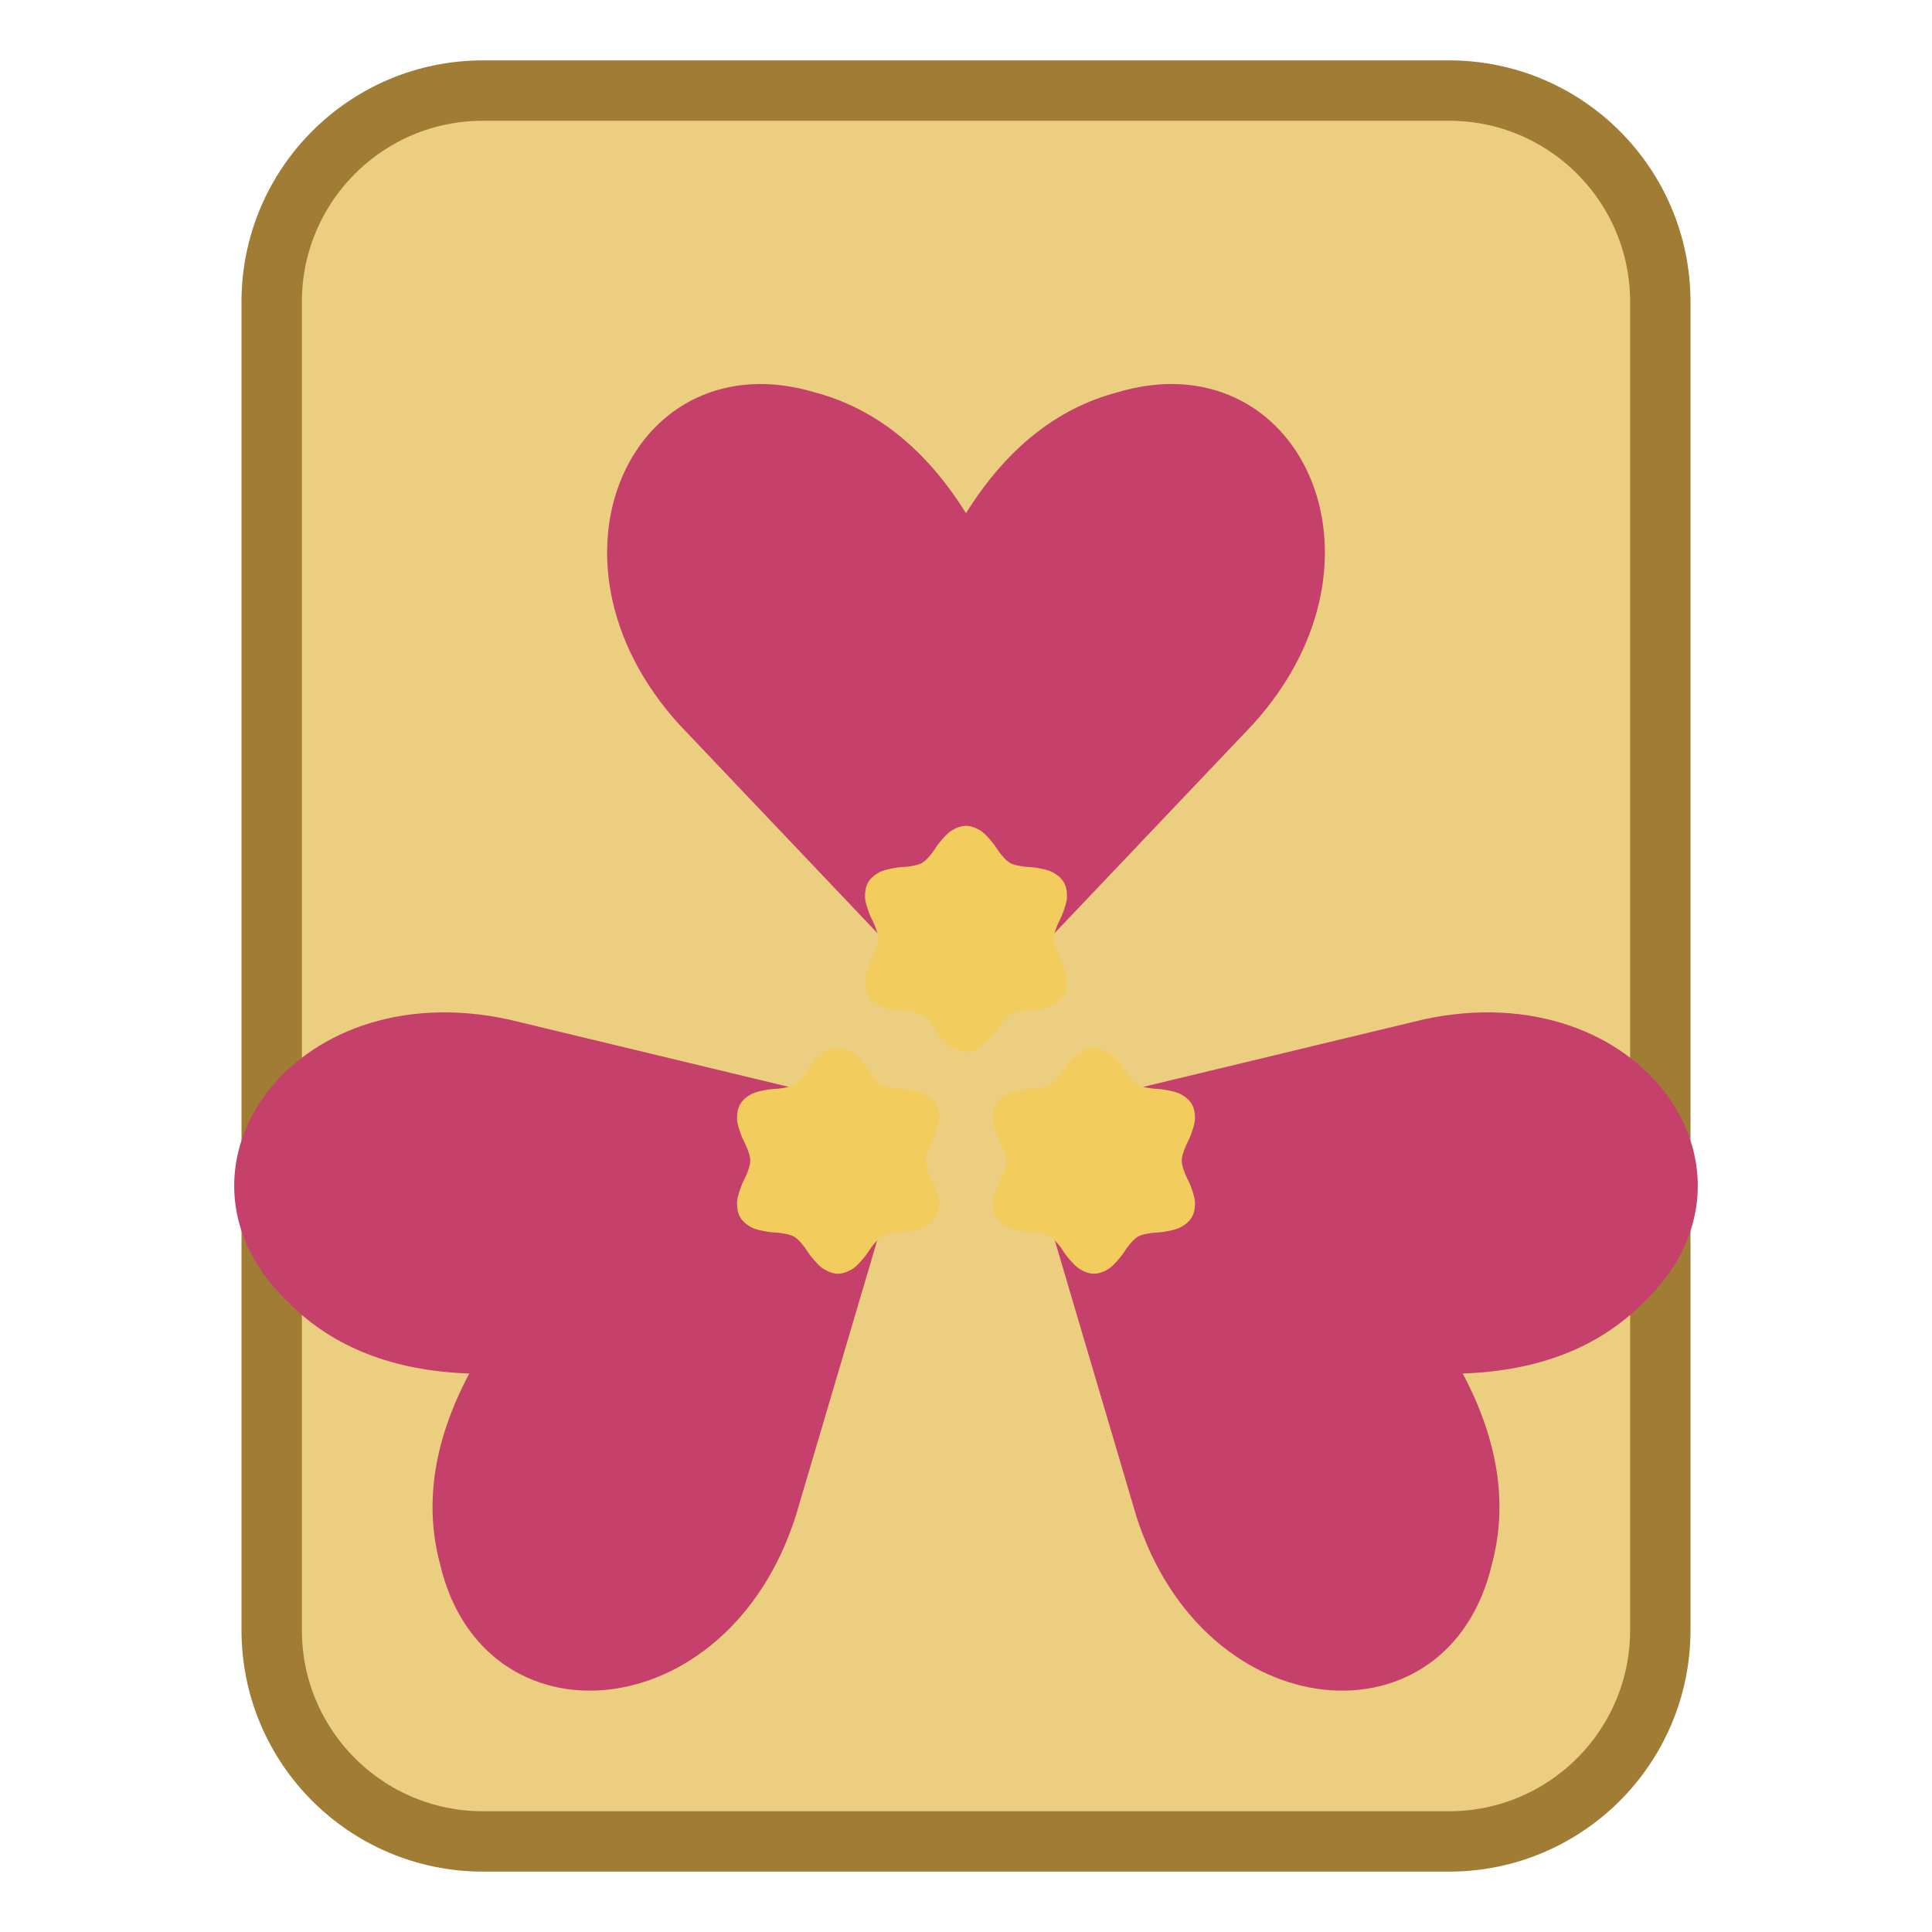
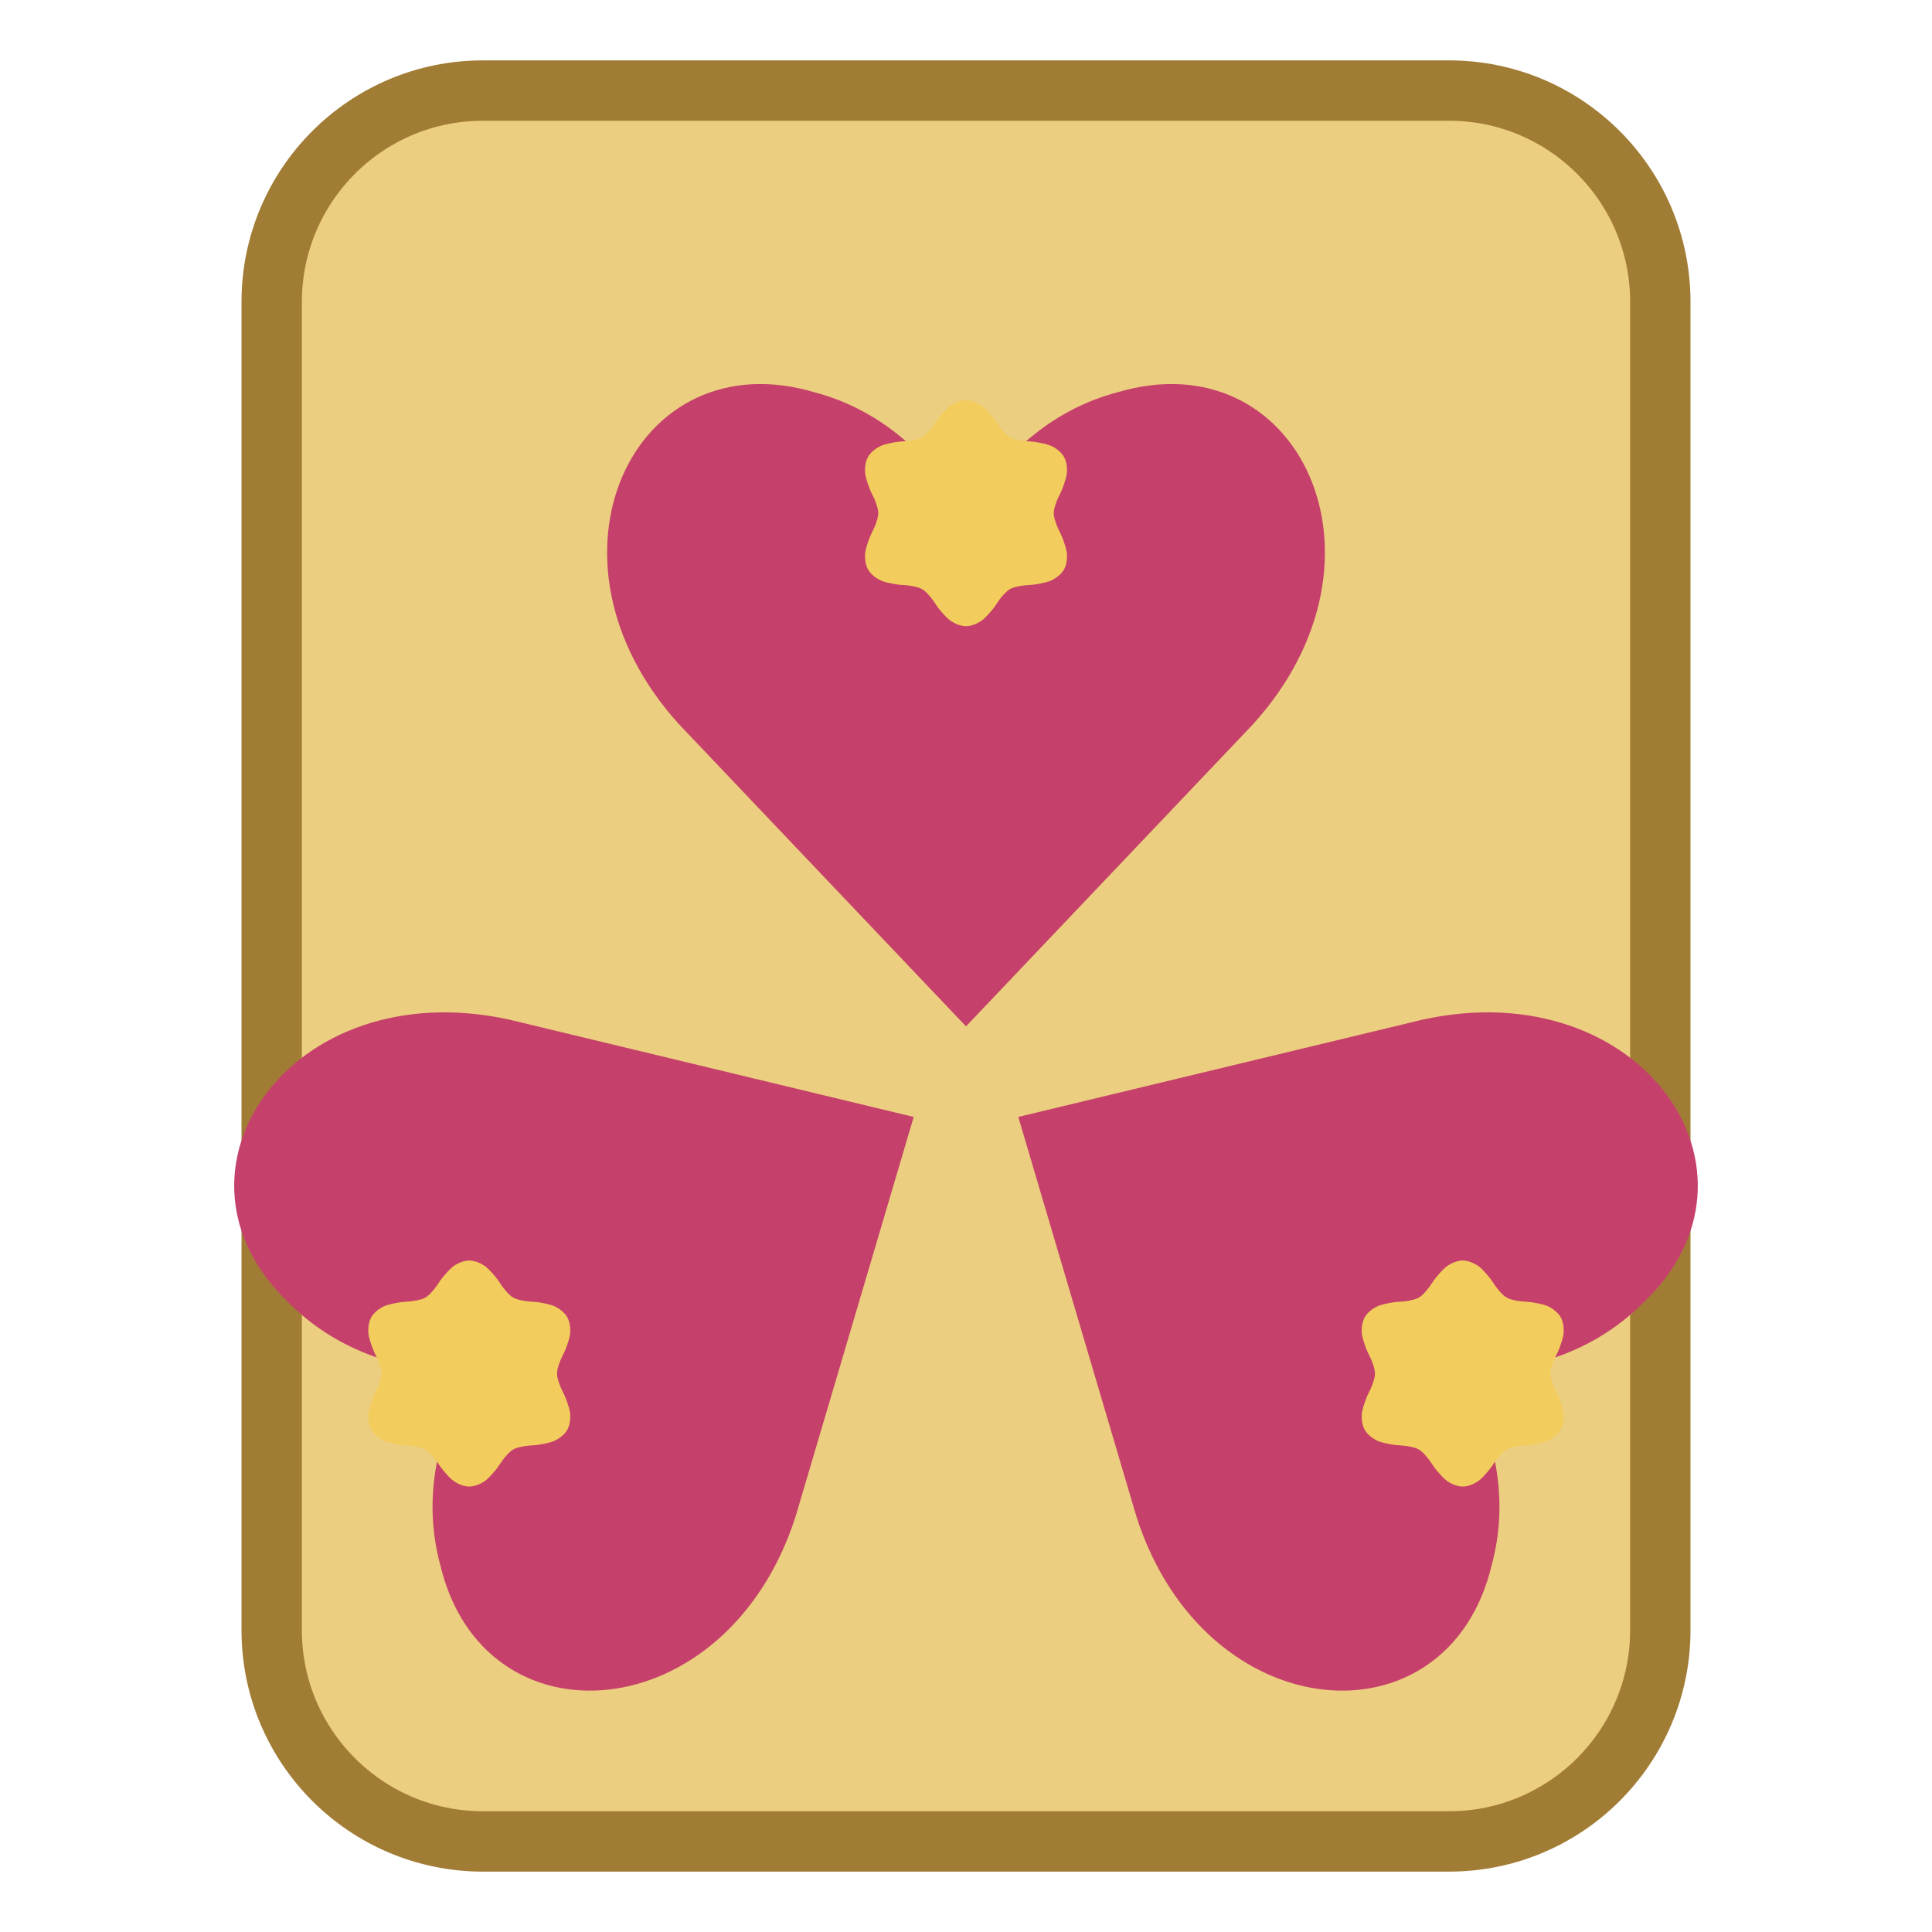
<svg xmlns="http://www.w3.org/2000/svg" viewBox="0 0 64 64" fill="none" role="img" aria-label="三心相聚">
  <rect x="9" y="3" width="46" height="58" rx="7" fill="#ECCE80" stroke="#A17C35" stroke-width="2" />
  <g transform="translate(32 36) scale(1) translate(-32 -36)">
-     <g transform="rotate(0 32 36)">
-       <g transform="translate(0 -0) rotate(0 32 29)">
-         <path d="M32 34 L22.5 24 C17.5 18.5 21 11.2 27 13 Q30 13.8 32 17 Q34 13.8 37 13 C43 11.2 46.5 18.5 41.5 24 Z" fill="#C5416B" />
-       </g>
+     <g transform="rotate(0 32 36) translate(0 -0) rotate(0 32 29)">
+       <path d="M32 34 L22.5 24 C17.5 18.5 21 11.2 27 13 Q30 13.8 32 17 Q34 13.8 37 13 C43 11.2 46.5 18.5 41.5 24 Z" fill="#C5416B" />
    </g>
-     <g transform="rotate(120 32 36)">
-       <g transform="translate(0 -0) rotate(0 32 29)">
-         <path d="M32 34 L22.5 24 C17.5 18.5 21 11.2 27 13 Q30 13.8 32 17 Q34 13.8 37 13 C43 11.2 46.5 18.5 41.5 24 Z" fill="#C5416B" />
-       </g>
+     <g transform="rotate(120 32 36) translate(0 -0) rotate(0 32 29)">
+       <path d="M32 34 L22.5 24 C17.5 18.5 21 11.2 27 13 Q30 13.8 32 17 Q34 13.8 37 13 C43 11.2 46.5 18.5 41.5 24 Z" fill="#C5416B" />
    </g>
-     <g transform="rotate(240 32 36)">
-       <g transform="translate(0 -0) rotate(0 32 29)">
-         <path d="M32 34 L22.5 24 C17.5 18.5 21 11.2 27 13 Q30 13.8 32 17 Q34 13.8 37 13 C43 11.2 46.5 18.5 41.5 24 Z" fill="#C5416B" />
-       </g>
+     <g transform="rotate(240 32 36) translate(0 -0) rotate(0 32 29)">
+       <path d="M32 34 L22.5 24 C17.5 18.5 21 11.2 27 13 Q30 13.8 32 17 Q34 13.8 37 13 C43 11.2 46.5 18.5 41.5 24 Z" fill="#C5416B" />
    </g>
    <g data-flower-center="bougainvillea">
-       <path d="M32 28.53C32.083 28.53 32.173 28.564 32.249 28.611C32.324 28.657 32.393 28.74 32.453 28.81C32.513 28.879 32.558 28.966 32.61 29.027C32.662 29.088 32.705 29.14 32.765 29.175C32.825 29.21 32.892 29.221 32.971 29.235C33.049 29.25 33.147 29.245 33.237 29.263C33.328 29.28 33.434 29.298 33.512 29.34C33.59 29.382 33.665 29.443 33.706 29.515C33.748 29.587 33.763 29.682 33.761 29.771C33.758 29.86 33.72 29.96 33.69 30.047C33.66 30.134 33.608 30.216 33.581 30.292C33.554 30.367 33.53 30.431 33.53 30.5C33.53 30.569 33.554 30.633 33.581 30.708C33.608 30.784 33.66 30.866 33.69 30.953C33.72 31.04 33.758 31.14 33.761 31.229C33.763 31.318 33.748 31.413 33.706 31.485C33.665 31.557 33.59 31.618 33.512 31.66C33.434 31.702 33.328 31.72 33.237 31.737C33.147 31.755 33.049 31.75 32.971 31.765C32.892 31.779 32.825 31.79 32.765 31.825C32.705 31.86 32.662 31.912 32.61 31.973C32.558 32.034 32.513 32.121 32.453 32.19C32.393 32.26 32.324 32.343 32.249 32.389C32.173 32.436 32.083 32.47 32 32.47C31.917 32.47 31.827 32.436 31.751 32.389C31.676 32.343 31.607 32.26 31.547 32.19C31.487 32.121 31.442 32.034 31.39 31.973C31.338 31.912 31.295 31.86 31.235 31.825C31.175 31.79 31.108 31.779 31.029 31.765C30.951 31.75 30.853 31.755 30.763 31.737C30.672 31.72 30.566 31.702 30.488 31.66C30.41 31.618 30.335 31.557 30.294 31.485C30.253 31.413 30.237 31.318 30.239 31.229C30.242 31.14 30.28 31.04 30.31 30.953C30.34 30.866 30.392 30.784 30.419 30.708C30.446 30.633 30.47 30.569 30.47 30.5C30.47 30.431 30.446 30.367 30.419 30.292C30.392 30.216 30.34 30.134 30.31 30.047C30.28 29.96 30.242 29.86 30.239 29.771C30.237 29.682 30.253 29.587 30.294 29.515C30.335 29.443 30.41 29.382 30.488 29.34C30.566 29.298 30.672 29.28 30.763 29.263C30.853 29.245 30.951 29.25 31.029 29.235C31.108 29.221 31.175 29.21 31.235 29.175C31.295 29.14 31.338 29.088 31.39 29.027C31.442 28.966 31.487 28.879 31.547 28.81C31.607 28.74 31.676 28.657 31.751 28.611C31.827 28.564 31.917 28.53 32 28.53Z" transform="translate(32 31.1) scale(1.9) translate(-32 -30.5)" fill="#F2CD5D" />
-       <path d="M32 28.53C32.083 28.53 32.173 28.564 32.249 28.611C32.324 28.657 32.393 28.74 32.453 28.81C32.513 28.879 32.558 28.966 32.61 29.027C32.662 29.088 32.705 29.14 32.765 29.175C32.825 29.21 32.892 29.221 32.971 29.235C33.049 29.25 33.147 29.245 33.237 29.263C33.328 29.28 33.434 29.298 33.512 29.34C33.59 29.382 33.665 29.443 33.706 29.515C33.748 29.587 33.763 29.682 33.761 29.771C33.758 29.86 33.72 29.96 33.69 30.047C33.66 30.134 33.608 30.216 33.581 30.292C33.554 30.367 33.53 30.431 33.53 30.5C33.53 30.569 33.554 30.633 33.581 30.708C33.608 30.784 33.66 30.866 33.69 30.953C33.72 31.04 33.758 31.14 33.761 31.229C33.763 31.318 33.748 31.413 33.706 31.485C33.665 31.557 33.59 31.618 33.512 31.66C33.434 31.702 33.328 31.72 33.237 31.737C33.147 31.755 33.049 31.75 32.971 31.765C32.892 31.779 32.825 31.79 32.765 31.825C32.705 31.86 32.662 31.912 32.61 31.973C32.558 32.034 32.513 32.121 32.453 32.19C32.393 32.26 32.324 32.343 32.249 32.389C32.173 32.436 32.083 32.47 32 32.47C31.917 32.47 31.827 32.436 31.751 32.389C31.676 32.343 31.607 32.26 31.547 32.19C31.487 32.121 31.442 32.034 31.39 31.973C31.338 31.912 31.295 31.86 31.235 31.825C31.175 31.79 31.108 31.779 31.029 31.765C30.951 31.75 30.853 31.755 30.763 31.737C30.672 31.72 30.566 31.702 30.488 31.66C30.41 31.618 30.335 31.557 30.294 31.485C30.253 31.413 30.237 31.318 30.239 31.229C30.242 31.14 30.28 31.04 30.31 30.953C30.34 30.866 30.392 30.784 30.419 30.708C30.446 30.633 30.47 30.569 30.47 30.5C30.47 30.431 30.446 30.367 30.419 30.292C30.392 30.216 30.34 30.134 30.31 30.047C30.28 29.96 30.242 29.86 30.239 29.771C30.237 29.682 30.253 29.587 30.294 29.515C30.335 29.443 30.41 29.382 30.488 29.34C30.566 29.298 30.672 29.28 30.763 29.263C30.853 29.245 30.951 29.25 31.029 29.235C31.108 29.221 31.175 29.21 31.235 29.175C31.295 29.14 31.338 29.088 31.39 29.027C31.442 28.966 31.487 28.879 31.547 28.81C31.607 28.74 31.676 28.657 31.751 28.611C31.827 28.564 31.917 28.53 32 28.53Z" transform="translate(27.76 38.45) scale(1.9) translate(-32 -30.5)" fill="#F2CD5D" />
-       <path d="M32 28.53C32.083 28.53 32.173 28.564 32.249 28.611C32.324 28.657 32.393 28.74 32.453 28.81C32.513 28.879 32.558 28.966 32.61 29.027C32.662 29.088 32.705 29.14 32.765 29.175C32.825 29.21 32.892 29.221 32.971 29.235C33.049 29.25 33.147 29.245 33.237 29.263C33.328 29.28 33.434 29.298 33.512 29.34C33.59 29.382 33.665 29.443 33.706 29.515C33.748 29.587 33.763 29.682 33.761 29.771C33.758 29.86 33.72 29.96 33.69 30.047C33.66 30.134 33.608 30.216 33.581 30.292C33.554 30.367 33.53 30.431 33.53 30.5C33.53 30.569 33.554 30.633 33.581 30.708C33.608 30.784 33.66 30.866 33.69 30.953C33.72 31.04 33.758 31.14 33.761 31.229C33.763 31.318 33.748 31.413 33.706 31.485C33.665 31.557 33.59 31.618 33.512 31.66C33.434 31.702 33.328 31.72 33.237 31.737C33.147 31.755 33.049 31.75 32.971 31.765C32.892 31.779 32.825 31.79 32.765 31.825C32.705 31.86 32.662 31.912 32.61 31.973C32.558 32.034 32.513 32.121 32.453 32.19C32.393 32.26 32.324 32.343 32.249 32.389C32.173 32.436 32.083 32.47 32 32.47C31.917 32.47 31.827 32.436 31.751 32.389C31.676 32.343 31.607 32.26 31.547 32.19C31.487 32.121 31.442 32.034 31.39 31.973C31.338 31.912 31.295 31.86 31.235 31.825C31.175 31.79 31.108 31.779 31.029 31.765C30.951 31.75 30.853 31.755 30.763 31.737C30.672 31.72 30.566 31.702 30.488 31.66C30.41 31.618 30.335 31.557 30.294 31.485C30.253 31.413 30.237 31.318 30.239 31.229C30.242 31.14 30.28 31.04 30.31 30.953C30.34 30.866 30.392 30.784 30.419 30.708C30.446 30.633 30.47 30.569 30.47 30.5C30.47 30.431 30.446 30.367 30.419 30.292C30.392 30.216 30.34 30.134 30.31 30.047C30.28 29.96 30.242 29.86 30.239 29.771C30.237 29.682 30.253 29.587 30.294 29.515C30.335 29.443 30.41 29.382 30.488 29.34C30.566 29.298 30.672 29.28 30.763 29.263C30.853 29.245 30.951 29.25 31.029 29.235C31.108 29.221 31.175 29.21 31.235 29.175C31.295 29.14 31.338 29.088 31.39 29.027C31.442 28.966 31.487 28.879 31.547 28.81C31.607 28.74 31.676 28.657 31.751 28.611C31.827 28.564 31.917 28.53 32 28.53Z" transform="translate(36.24 38.45) scale(1.9) translate(-32 -30.5)" fill="#F2CD5D" />
+       <g transform="rotate(0 32 36) translate(0 -0) rotate(0 32 29)">
+         <path d="M32 28.53C32.083 28.53 32.173 28.564 32.249 28.611C32.324 28.657 32.393 28.74 32.453 28.81C32.513 28.879 32.558 28.966 32.61 29.027C32.662 29.088 32.705 29.14 32.765 29.175C32.825 29.21 32.892 29.221 32.971 29.235C33.049 29.25 33.147 29.245 33.237 29.263C33.328 29.28 33.434 29.298 33.512 29.34C33.59 29.382 33.665 29.443 33.706 29.515C33.748 29.587 33.763 29.682 33.761 29.771C33.758 29.86 33.72 29.96 33.69 30.047C33.66 30.134 33.608 30.216 33.581 30.292C33.554 30.367 33.53 30.431 33.53 30.5C33.53 30.569 33.554 30.633 33.581 30.708C33.608 30.784 33.66 30.866 33.69 30.953C33.72 31.04 33.758 31.14 33.761 31.229C33.763 31.318 33.748 31.413 33.706 31.485C33.665 31.557 33.59 31.618 33.512 31.66C33.434 31.702 33.328 31.72 33.237 31.737C33.147 31.755 33.049 31.75 32.971 31.765C32.892 31.779 32.825 31.79 32.765 31.825C32.705 31.86 32.662 31.912 32.61 31.973C32.558 32.034 32.513 32.121 32.453 32.19C32.393 32.26 32.324 32.343 32.249 32.389C32.173 32.436 32.083 32.47 32 32.47C31.917 32.47 31.827 32.436 31.751 32.389C31.676 32.343 31.607 32.26 31.547 32.19C31.487 32.121 31.442 32.034 31.39 31.973C31.338 31.912 31.295 31.86 31.235 31.825C31.175 31.79 31.108 31.779 31.029 31.765C30.951 31.75 30.853 31.755 30.763 31.737C30.672 31.72 30.566 31.702 30.488 31.66C30.41 31.618 30.335 31.557 30.294 31.485C30.253 31.413 30.237 31.318 30.239 31.229C30.242 31.14 30.28 31.04 30.31 30.953C30.34 30.866 30.392 30.784 30.419 30.708C30.446 30.633 30.47 30.569 30.47 30.5C30.47 30.431 30.446 30.367 30.419 30.292C30.392 30.216 30.34 30.134 30.31 30.047C30.28 29.96 30.242 29.86 30.239 29.771C30.237 29.682 30.253 29.587 30.294 29.515C30.335 29.443 30.41 29.382 30.488 29.34C30.566 29.298 30.672 29.28 30.763 29.263C30.853 29.245 30.951 29.25 31.029 29.235C31.108 29.221 31.175 29.21 31.235 29.175C31.295 29.14 31.338 29.088 31.39 29.027C31.442 28.966 31.487 28.879 31.547 28.81C31.607 28.74 31.676 28.657 31.751 28.611C31.827 28.564 31.917 28.53 32 28.53Z" transform="translate(32 17) scale(1.9) translate(-32 -30.5)" fill="#F2CD5D" />
+       </g>
+       <g transform="rotate(120 32 36) translate(0 -0) rotate(0 32 29)">
+         <path d="M32 28.53C32.083 28.53 32.173 28.564 32.249 28.611C32.324 28.657 32.393 28.74 32.453 28.81C32.513 28.879 32.558 28.966 32.61 29.027C32.662 29.088 32.705 29.14 32.765 29.175C32.825 29.21 32.892 29.221 32.971 29.235C33.049 29.25 33.147 29.245 33.237 29.263C33.328 29.28 33.434 29.298 33.512 29.34C33.59 29.382 33.665 29.443 33.706 29.515C33.748 29.587 33.763 29.682 33.761 29.771C33.758 29.86 33.72 29.96 33.69 30.047C33.66 30.134 33.608 30.216 33.581 30.292C33.554 30.367 33.53 30.431 33.53 30.5C33.53 30.569 33.554 30.633 33.581 30.708C33.608 30.784 33.66 30.866 33.69 30.953C33.72 31.04 33.758 31.14 33.761 31.229C33.763 31.318 33.748 31.413 33.706 31.485C33.665 31.557 33.59 31.618 33.512 31.66C33.434 31.702 33.328 31.72 33.237 31.737C33.147 31.755 33.049 31.75 32.971 31.765C32.892 31.779 32.825 31.79 32.765 31.825C32.705 31.86 32.662 31.912 32.61 31.973C32.558 32.034 32.513 32.121 32.453 32.19C32.393 32.26 32.324 32.343 32.249 32.389C32.173 32.436 32.083 32.47 32 32.47C31.917 32.47 31.827 32.436 31.751 32.389C31.676 32.343 31.607 32.26 31.547 32.19C31.487 32.121 31.442 32.034 31.39 31.973C31.338 31.912 31.295 31.86 31.235 31.825C31.175 31.79 31.108 31.779 31.029 31.765C30.951 31.75 30.853 31.755 30.763 31.737C30.672 31.72 30.566 31.702 30.488 31.66C30.41 31.618 30.335 31.557 30.294 31.485C30.253 31.413 30.237 31.318 30.239 31.229C30.242 31.14 30.28 31.04 30.31 30.953C30.34 30.866 30.392 30.784 30.419 30.708C30.446 30.633 30.47 30.569 30.47 30.5C30.47 30.431 30.446 30.367 30.419 30.292C30.392 30.216 30.34 30.134 30.31 30.047C30.28 29.96 30.242 29.86 30.239 29.771C30.237 29.682 30.253 29.587 30.294 29.515C30.335 29.443 30.41 29.382 30.488 29.34C30.566 29.298 30.672 29.28 30.763 29.263C30.853 29.245 30.951 29.25 31.029 29.235C31.108 29.221 31.175 29.21 31.235 29.175C31.295 29.14 31.338 29.088 31.39 29.027C31.442 28.966 31.487 28.879 31.547 28.81C31.607 28.74 31.676 28.657 31.751 28.611C31.827 28.564 31.917 28.53 32 28.53Z" transform="translate(32 17) scale(1.9) translate(-32 -30.5)" fill="#F2CD5D" />
+       </g>
+       <g transform="rotate(240 32 36) translate(0 -0) rotate(0 32 29)">
+         <path d="M32 28.53C32.083 28.53 32.173 28.564 32.249 28.611C32.324 28.657 32.393 28.74 32.453 28.81C32.513 28.879 32.558 28.966 32.61 29.027C32.662 29.088 32.705 29.14 32.765 29.175C32.825 29.21 32.892 29.221 32.971 29.235C33.049 29.25 33.147 29.245 33.237 29.263C33.328 29.28 33.434 29.298 33.512 29.34C33.59 29.382 33.665 29.443 33.706 29.515C33.748 29.587 33.763 29.682 33.761 29.771C33.758 29.86 33.72 29.96 33.69 30.047C33.66 30.134 33.608 30.216 33.581 30.292C33.554 30.367 33.53 30.431 33.53 30.5C33.53 30.569 33.554 30.633 33.581 30.708C33.608 30.784 33.66 30.866 33.69 30.953C33.72 31.04 33.758 31.14 33.761 31.229C33.763 31.318 33.748 31.413 33.706 31.485C33.665 31.557 33.59 31.618 33.512 31.66C33.434 31.702 33.328 31.72 33.237 31.737C33.147 31.755 33.049 31.75 32.971 31.765C32.892 31.779 32.825 31.79 32.765 31.825C32.705 31.86 32.662 31.912 32.61 31.973C32.558 32.034 32.513 32.121 32.453 32.19C32.393 32.26 32.324 32.343 32.249 32.389C32.173 32.436 32.083 32.47 32 32.47C31.917 32.47 31.827 32.436 31.751 32.389C31.676 32.343 31.607 32.26 31.547 32.19C31.487 32.121 31.442 32.034 31.39 31.973C31.338 31.912 31.295 31.86 31.235 31.825C31.175 31.79 31.108 31.779 31.029 31.765C30.951 31.75 30.853 31.755 30.763 31.737C30.672 31.72 30.566 31.702 30.488 31.66C30.41 31.618 30.335 31.557 30.294 31.485C30.253 31.413 30.237 31.318 30.239 31.229C30.242 31.14 30.28 31.04 30.31 30.953C30.34 30.866 30.392 30.784 30.419 30.708C30.446 30.633 30.47 30.569 30.47 30.5C30.47 30.431 30.446 30.367 30.419 30.292C30.392 30.216 30.34 30.134 30.31 30.047C30.28 29.96 30.242 29.86 30.239 29.771C30.237 29.682 30.253 29.587 30.294 29.515C30.335 29.443 30.41 29.382 30.488 29.34C30.566 29.298 30.672 29.28 30.763 29.263C30.853 29.245 30.951 29.25 31.029 29.235C31.108 29.221 31.175 29.21 31.235 29.175C31.295 29.14 31.338 29.088 31.39 29.027C31.442 28.966 31.487 28.879 31.547 28.81C31.607 28.74 31.676 28.657 31.751 28.611C31.827 28.564 31.917 28.53 32 28.53Z" transform="translate(32 17) scale(1.9) translate(-32 -30.5)" fill="#F2CD5D" />
+       </g>
    </g>
  </g>
</svg>
